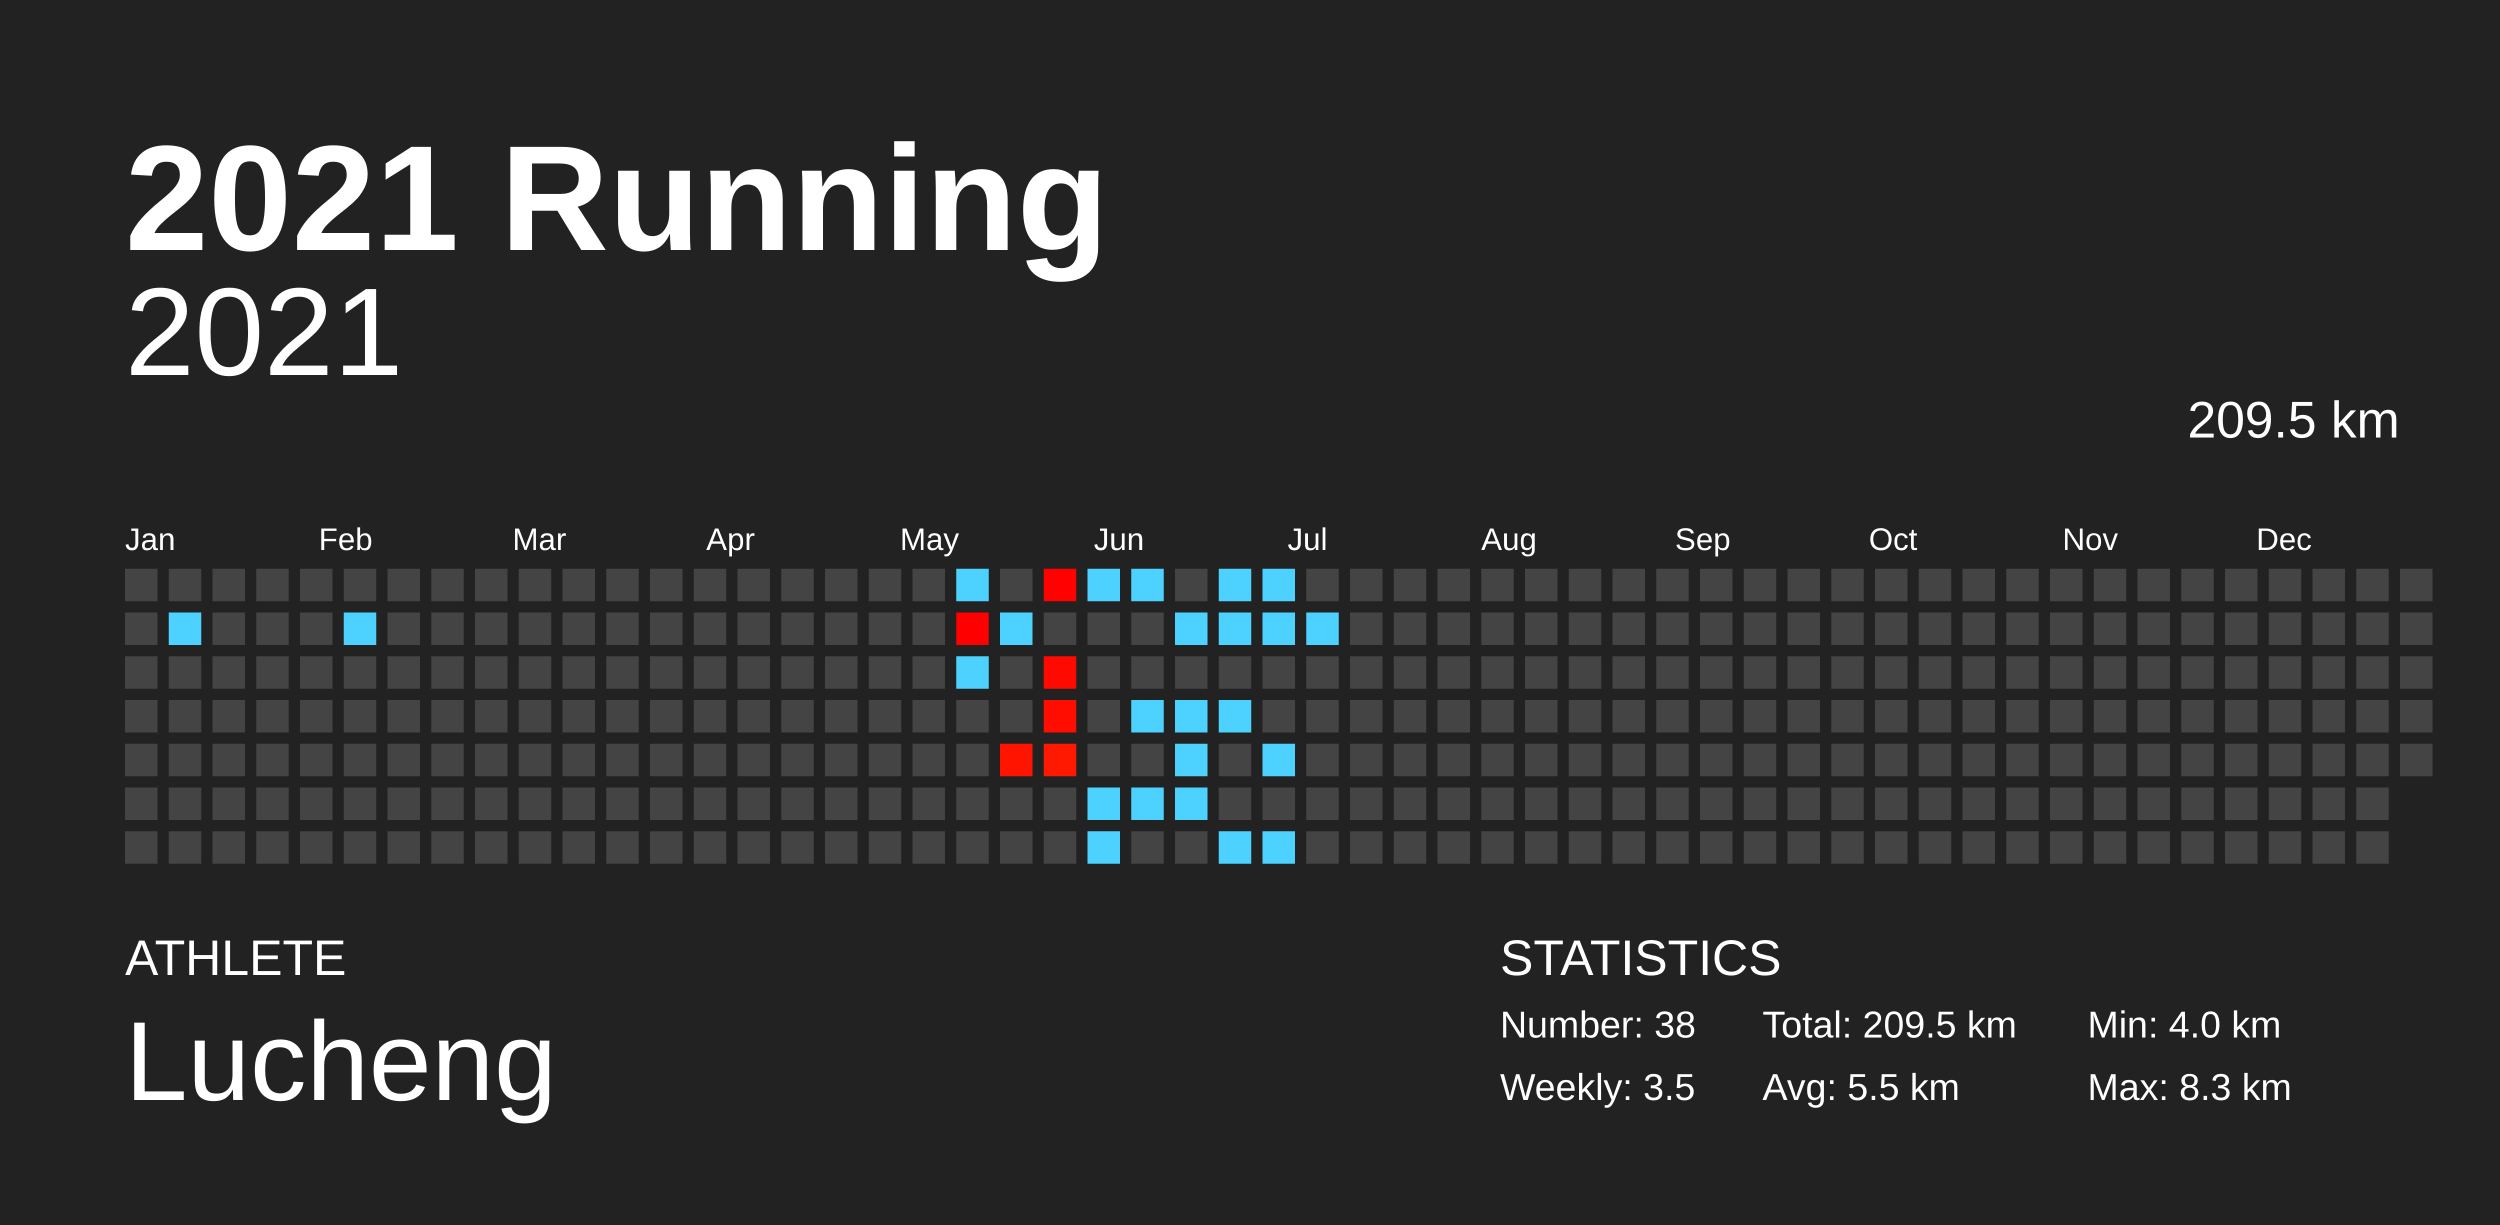
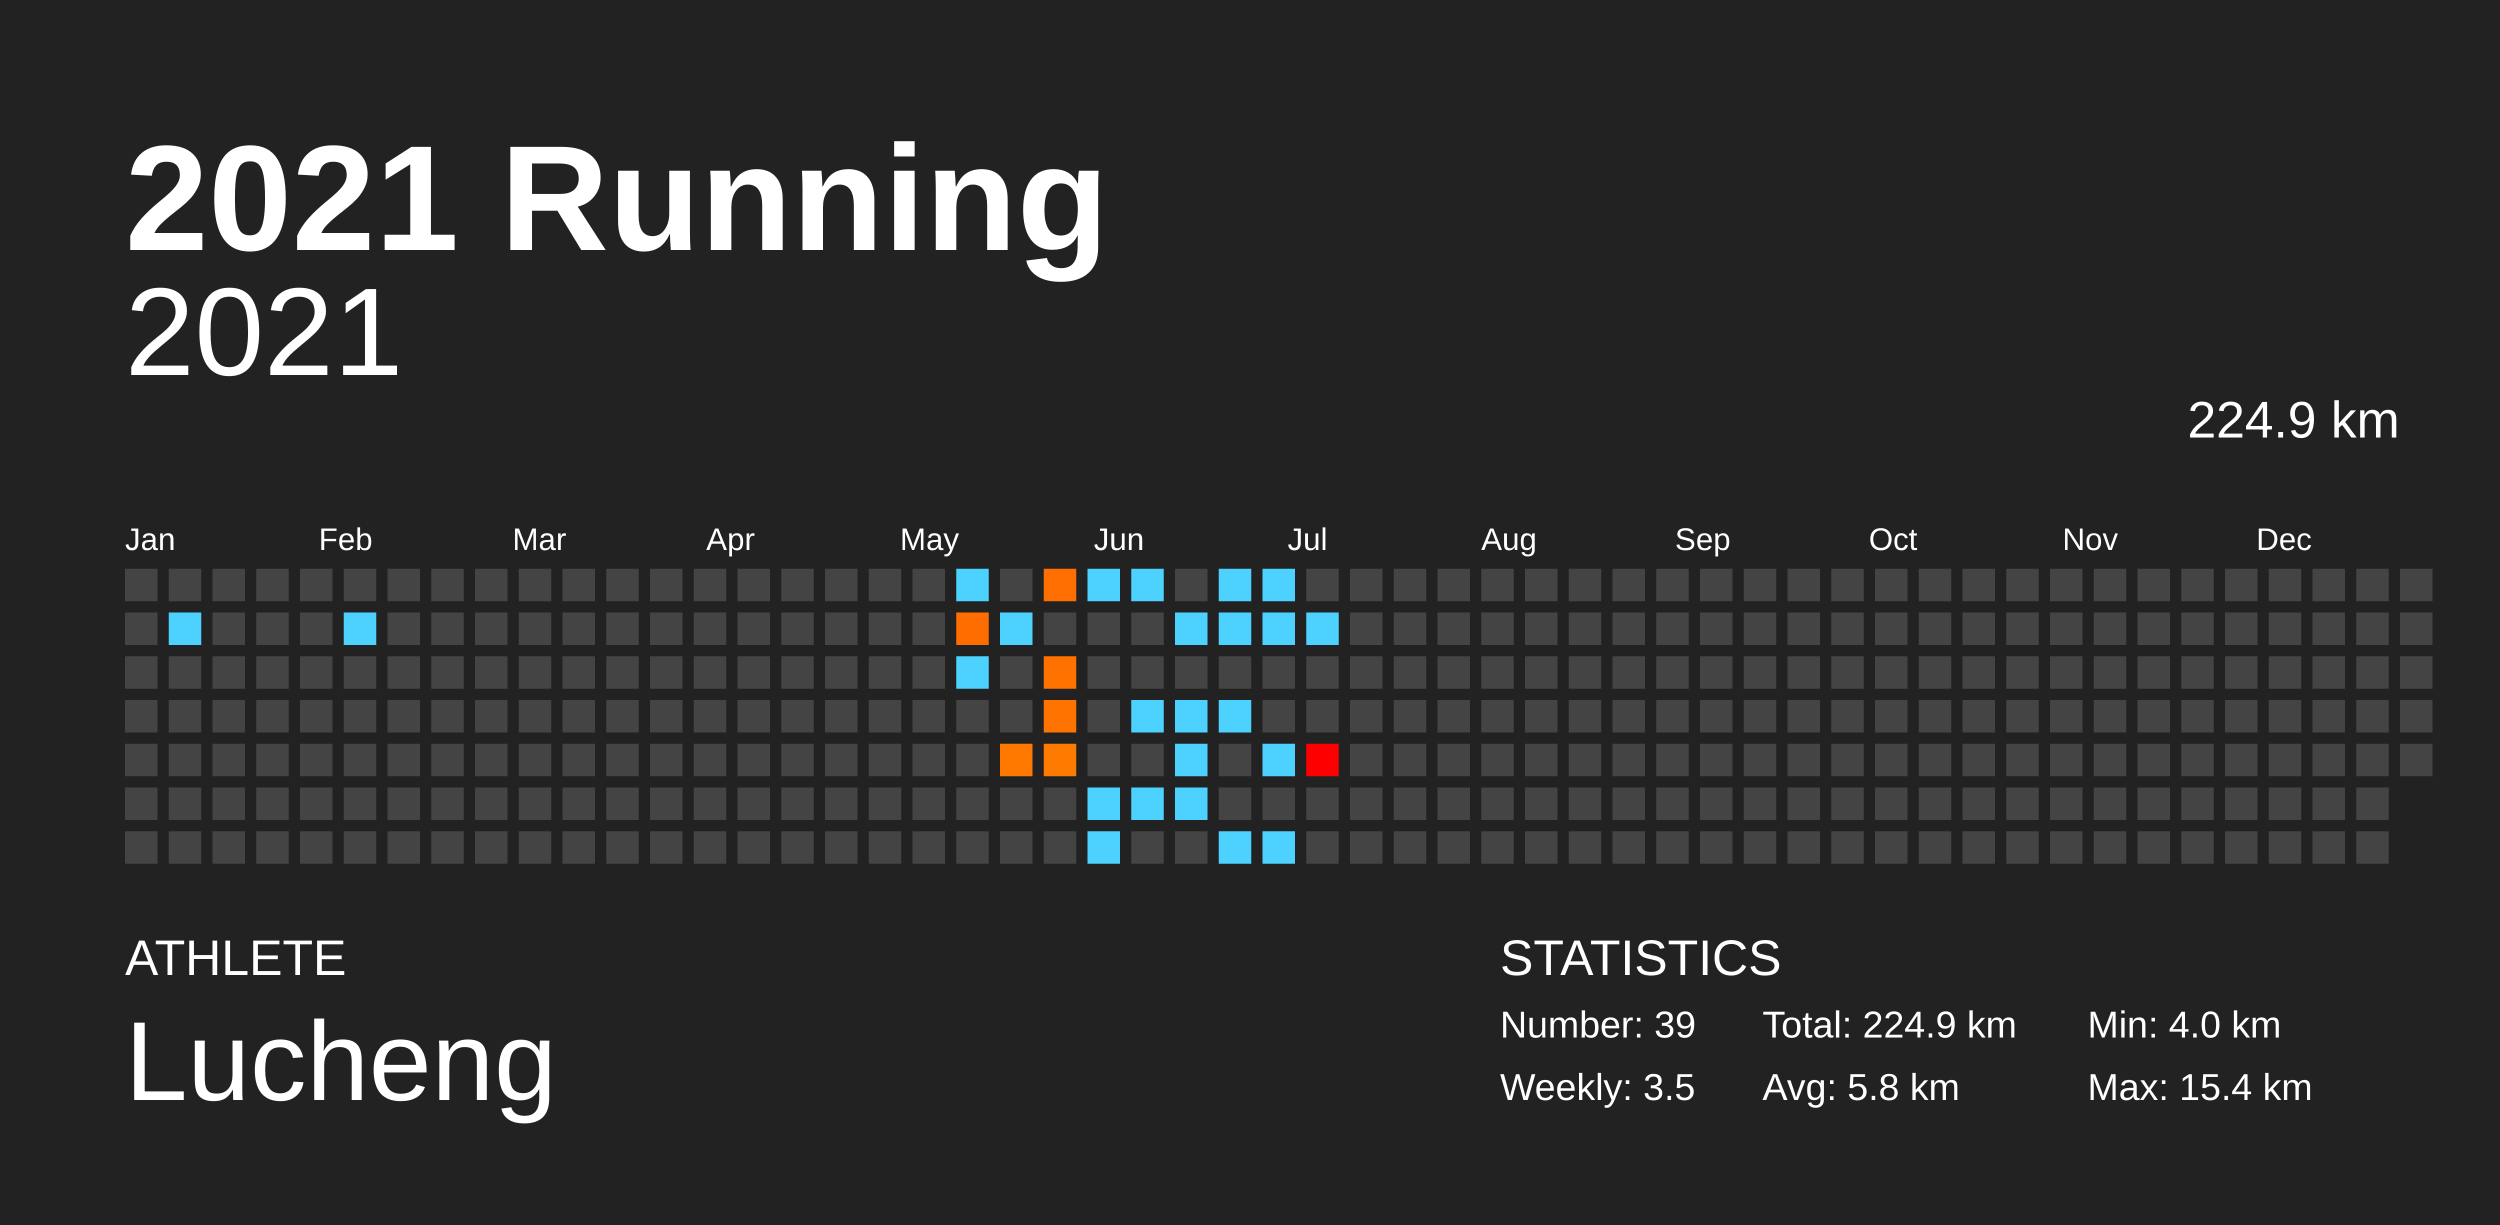
<svg xmlns="http://www.w3.org/2000/svg" baseProfile="full" height="98mm" version="1.1" viewBox="0,0,200,98" width="200mm">
  <defs />
  <rect fill="#222222" height="98" width="200" x="0" y="0" />
  <text fill="#FFFFFF" style="font-size:12px; font-family:Arial; font-weight:bold;" x="10" y="20">2021 Running</text>
  <text fill="#FFFFFF" style="font-size:4px; font-family:Arial" x="10" y="78">ATHLETE</text>
  <text fill="#FFFFFF" style="font-size:9px; font-family:Arial" x="10" y="88">Lucheng</text>
  <text fill="#FFFFFF" style="font-size:4px; font-family:Arial" x="120" y="78">STATISTICS</text>
-   <text fill="#FFFFFF" style="font-size:3px; font-family:Arial" x="120" y="83">Number: 38</text>
+   <text fill="#FFFFFF" style="font-size:3px; font-family:Arial" x="120" y="83">Number: 39</text>
  <text fill="#FFFFFF" style="font-size:3px; font-family:Arial" x="120" y="88">Weekly: 3.5</text>
-   <text fill="#FFFFFF" style="font-size:3px; font-family:Arial" x="141" y="83">Total: 209.5 km</text>
-   <text fill="#FFFFFF" style="font-size:3px; font-family:Arial" x="141" y="88">Avg: 5.5 km</text>
+   <text fill="#FFFFFF" style="font-size:3px; font-family:Arial" x="141" y="83">Total: 224.9 km</text>
+   <text fill="#FFFFFF" style="font-size:3px; font-family:Arial" x="141" y="88">Avg: 5.8 km</text>
  <text fill="#FFFFFF" style="font-size:3px; font-family:Arial" x="167" y="83">Min: 4.0 km</text>
-   <text fill="#FFFFFF" style="font-size:3px; font-family:Arial" x="167" y="88">Max: 8.3 km</text>
+   <text fill="#FFFFFF" style="font-size:3px; font-family:Arial" x="167" y="88">Max: 15.4 km</text>
  <text alignment-baseline="hanging" fill="#FFFFFF" style="font-size:10.0px; font-family:Arial;" x="10" y="30">2021</text>
-   <text alignment-baseline="hanging" fill="#FFFFFF" style="font-size:4.125px; font-family:Arial;" x="175" y="35">209.5 km</text>
+   <text alignment-baseline="hanging" fill="#FFFFFF" style="font-size:4.125px; font-family:Arial;" x="175" y="35">224.9 km</text>
  <text fill="#FFFFFF" style="font-size:2.5px; font-family:Arial" x="10.0" y="44">Jan</text>
  <text fill="#FFFFFF" style="font-size:2.5px; font-family:Arial" x="25.5" y="44">Feb</text>
  <text fill="#FFFFFF" style="font-size:2.5px; font-family:Arial" x="41.0" y="44">Mar</text>
  <text fill="#FFFFFF" style="font-size:2.5px; font-family:Arial" x="56.5" y="44">Apr</text>
  <text fill="#FFFFFF" style="font-size:2.5px; font-family:Arial" x="72.0" y="44">May</text>
  <text fill="#FFFFFF" style="font-size:2.5px; font-family:Arial" x="87.5" y="44">Jun</text>
  <text fill="#FFFFFF" style="font-size:2.5px; font-family:Arial" x="103.0" y="44">Jul</text>
  <text fill="#FFFFFF" style="font-size:2.5px; font-family:Arial" x="118.5" y="44">Aug</text>
  <text fill="#FFFFFF" style="font-size:2.5px; font-family:Arial" x="134.0" y="44">Sep</text>
  <text fill="#FFFFFF" style="font-size:2.5px; font-family:Arial" x="149.5" y="44">Oct</text>
  <text fill="#FFFFFF" style="font-size:2.5px; font-family:Arial" x="165.0" y="44">Nov</text>
  <text fill="#FFFFFF" style="font-size:2.5px; font-family:Arial" x="180.5" y="44">Dec</text>
  <rect fill="#444444" height="2.6" width="2.6" x="10.0" y="45.5" />
  <rect fill="#444444" height="2.6" width="2.6" x="10.0" y="49.0" />
  <rect fill="#444444" height="2.6" width="2.6" x="10.0" y="52.5" />
  <rect fill="#444444" height="2.6" width="2.6" x="10.0" y="56.0" />
  <rect fill="#444444" height="2.6" width="2.6" x="10.0" y="59.5" />
  <rect fill="#444444" height="2.6" width="2.6" x="10.0" y="63.0" />
  <rect fill="#444444" height="2.6" width="2.6" x="10.0" y="66.5" />
  <rect fill="#444444" height="2.6" width="2.6" x="13.5" y="45.5" />
  <rect fill="#4dd2ff" height="2.6" width="2.6" x="13.5" y="49.0" />
  <rect fill="#444444" height="2.6" width="2.6" x="13.5" y="52.5" />
  <rect fill="#444444" height="2.6" width="2.6" x="13.5" y="56.0" />
  <rect fill="#444444" height="2.6" width="2.6" x="13.5" y="59.5" />
  <rect fill="#444444" height="2.6" width="2.6" x="13.5" y="63.0" />
  <rect fill="#444444" height="2.6" width="2.6" x="13.5" y="66.5" />
  <rect fill="#444444" height="2.6" width="2.6" x="17.0" y="45.5" />
  <rect fill="#444444" height="2.6" width="2.6" x="17.0" y="49.0" />
  <rect fill="#444444" height="2.6" width="2.6" x="17.0" y="52.5" />
  <rect fill="#444444" height="2.6" width="2.6" x="17.0" y="56.0" />
  <rect fill="#444444" height="2.6" width="2.6" x="17.0" y="59.5" />
  <rect fill="#444444" height="2.6" width="2.6" x="17.0" y="63.0" />
  <rect fill="#444444" height="2.6" width="2.6" x="17.0" y="66.5" />
  <rect fill="#444444" height="2.6" width="2.6" x="20.5" y="45.5" />
  <rect fill="#444444" height="2.6" width="2.6" x="20.5" y="49.0" />
  <rect fill="#444444" height="2.6" width="2.6" x="20.5" y="52.5" />
  <rect fill="#444444" height="2.6" width="2.6" x="20.5" y="56.0" />
  <rect fill="#444444" height="2.6" width="2.6" x="20.5" y="59.5" />
  <rect fill="#444444" height="2.6" width="2.6" x="20.5" y="63.0" />
  <rect fill="#444444" height="2.6" width="2.6" x="20.5" y="66.5" />
  <rect fill="#444444" height="2.6" width="2.6" x="24.0" y="45.5" />
  <rect fill="#444444" height="2.6" width="2.6" x="24.0" y="49.0" />
  <rect fill="#444444" height="2.6" width="2.6" x="24.0" y="52.5" />
  <rect fill="#444444" height="2.6" width="2.6" x="24.0" y="56.0" />
  <rect fill="#444444" height="2.6" width="2.6" x="24.0" y="59.5" />
  <rect fill="#444444" height="2.6" width="2.6" x="24.0" y="63.0" />
  <rect fill="#444444" height="2.6" width="2.6" x="24.0" y="66.5" />
  <rect fill="#444444" height="2.6" width="2.6" x="27.5" y="45.5" />
  <rect fill="#4dd2ff" height="2.6" width="2.6" x="27.5" y="49.0" />
  <rect fill="#444444" height="2.6" width="2.6" x="27.5" y="52.5" />
  <rect fill="#444444" height="2.6" width="2.6" x="27.5" y="56.0" />
  <rect fill="#444444" height="2.6" width="2.6" x="27.5" y="59.5" />
  <rect fill="#444444" height="2.6" width="2.6" x="27.5" y="63.0" />
  <rect fill="#444444" height="2.6" width="2.6" x="27.5" y="66.5" />
  <rect fill="#444444" height="2.6" width="2.6" x="31.0" y="45.5" />
  <rect fill="#444444" height="2.6" width="2.6" x="31.0" y="49.0" />
  <rect fill="#444444" height="2.6" width="2.6" x="31.0" y="52.5" />
  <rect fill="#444444" height="2.6" width="2.6" x="31.0" y="56.0" />
  <rect fill="#444444" height="2.6" width="2.6" x="31.0" y="59.5" />
  <rect fill="#444444" height="2.6" width="2.6" x="31.0" y="63.0" />
  <rect fill="#444444" height="2.6" width="2.6" x="31.0" y="66.5" />
  <rect fill="#444444" height="2.6" width="2.6" x="34.5" y="45.5" />
  <rect fill="#444444" height="2.6" width="2.6" x="34.5" y="49.0" />
  <rect fill="#444444" height="2.6" width="2.6" x="34.5" y="52.5" />
  <rect fill="#444444" height="2.6" width="2.6" x="34.5" y="56.0" />
  <rect fill="#444444" height="2.6" width="2.6" x="34.5" y="59.5" />
  <rect fill="#444444" height="2.6" width="2.6" x="34.5" y="63.0" />
  <rect fill="#444444" height="2.6" width="2.6" x="34.5" y="66.5" />
  <rect fill="#444444" height="2.6" width="2.6" x="38.0" y="45.5" />
  <rect fill="#444444" height="2.6" width="2.6" x="38.0" y="49.0" />
  <rect fill="#444444" height="2.6" width="2.6" x="38.0" y="52.5" />
  <rect fill="#444444" height="2.6" width="2.6" x="38.0" y="56.0" />
  <rect fill="#444444" height="2.6" width="2.6" x="38.0" y="59.5" />
  <rect fill="#444444" height="2.6" width="2.6" x="38.0" y="63.0" />
  <rect fill="#444444" height="2.6" width="2.6" x="38.0" y="66.5" />
  <rect fill="#444444" height="2.6" width="2.6" x="41.5" y="45.5" />
  <rect fill="#444444" height="2.6" width="2.6" x="41.5" y="49.0" />
  <rect fill="#444444" height="2.6" width="2.6" x="41.5" y="52.5" />
  <rect fill="#444444" height="2.6" width="2.6" x="41.5" y="56.0" />
  <rect fill="#444444" height="2.6" width="2.6" x="41.5" y="59.5" />
  <rect fill="#444444" height="2.6" width="2.6" x="41.5" y="63.0" />
  <rect fill="#444444" height="2.6" width="2.6" x="41.5" y="66.5" />
  <rect fill="#444444" height="2.6" width="2.6" x="45.0" y="45.5" />
  <rect fill="#444444" height="2.6" width="2.6" x="45.0" y="49.0" />
  <rect fill="#444444" height="2.6" width="2.6" x="45.0" y="52.5" />
  <rect fill="#444444" height="2.6" width="2.6" x="45.0" y="56.0" />
  <rect fill="#444444" height="2.6" width="2.6" x="45.0" y="59.5" />
  <rect fill="#444444" height="2.6" width="2.6" x="45.0" y="63.0" />
  <rect fill="#444444" height="2.6" width="2.6" x="45.0" y="66.5" />
  <rect fill="#444444" height="2.6" width="2.6" x="48.5" y="45.5" />
  <rect fill="#444444" height="2.6" width="2.6" x="48.5" y="49.0" />
  <rect fill="#444444" height="2.6" width="2.6" x="48.5" y="52.5" />
  <rect fill="#444444" height="2.6" width="2.6" x="48.5" y="56.0" />
  <rect fill="#444444" height="2.6" width="2.6" x="48.5" y="59.5" />
  <rect fill="#444444" height="2.6" width="2.6" x="48.5" y="63.0" />
  <rect fill="#444444" height="2.6" width="2.6" x="48.5" y="66.5" />
  <rect fill="#444444" height="2.6" width="2.6" x="52.0" y="45.5" />
  <rect fill="#444444" height="2.6" width="2.6" x="52.0" y="49.0" />
  <rect fill="#444444" height="2.6" width="2.6" x="52.0" y="52.5" />
  <rect fill="#444444" height="2.6" width="2.6" x="52.0" y="56.0" />
  <rect fill="#444444" height="2.6" width="2.6" x="52.0" y="59.5" />
  <rect fill="#444444" height="2.6" width="2.6" x="52.0" y="63.0" />
  <rect fill="#444444" height="2.6" width="2.6" x="52.0" y="66.5" />
  <rect fill="#444444" height="2.6" width="2.6" x="55.5" y="45.5" />
  <rect fill="#444444" height="2.6" width="2.6" x="55.5" y="49.0" />
  <rect fill="#444444" height="2.6" width="2.6" x="55.5" y="52.5" />
  <rect fill="#444444" height="2.6" width="2.6" x="55.5" y="56.0" />
  <rect fill="#444444" height="2.6" width="2.6" x="55.5" y="59.5" />
  <rect fill="#444444" height="2.6" width="2.6" x="55.5" y="63.0" />
  <rect fill="#444444" height="2.6" width="2.6" x="55.5" y="66.5" />
  <rect fill="#444444" height="2.6" width="2.6" x="59.0" y="45.5" />
  <rect fill="#444444" height="2.6" width="2.6" x="59.0" y="49.0" />
  <rect fill="#444444" height="2.6" width="2.6" x="59.0" y="52.5" />
  <rect fill="#444444" height="2.6" width="2.6" x="59.0" y="56.0" />
  <rect fill="#444444" height="2.6" width="2.6" x="59.0" y="59.5" />
  <rect fill="#444444" height="2.6" width="2.6" x="59.0" y="63.0" />
  <rect fill="#444444" height="2.6" width="2.6" x="59.0" y="66.5" />
  <rect fill="#444444" height="2.6" width="2.6" x="62.5" y="45.5" />
  <rect fill="#444444" height="2.6" width="2.6" x="62.5" y="49.0" />
  <rect fill="#444444" height="2.6" width="2.6" x="62.5" y="52.5" />
  <rect fill="#444444" height="2.6" width="2.6" x="62.5" y="56.0" />
  <rect fill="#444444" height="2.6" width="2.6" x="62.5" y="59.5" />
  <rect fill="#444444" height="2.6" width="2.6" x="62.5" y="63.0" />
  <rect fill="#444444" height="2.6" width="2.6" x="62.5" y="66.5" />
  <rect fill="#444444" height="2.6" width="2.6" x="66.0" y="45.5" />
  <rect fill="#444444" height="2.6" width="2.6" x="66.0" y="49.0" />
  <rect fill="#444444" height="2.6" width="2.6" x="66.0" y="52.5" />
  <rect fill="#444444" height="2.6" width="2.6" x="66.0" y="56.0" />
  <rect fill="#444444" height="2.6" width="2.6" x="66.0" y="59.5" />
  <rect fill="#444444" height="2.6" width="2.6" x="66.0" y="63.0" />
  <rect fill="#444444" height="2.6" width="2.6" x="66.0" y="66.5" />
  <rect fill="#444444" height="2.6" width="2.6" x="69.5" y="45.5" />
  <rect fill="#444444" height="2.6" width="2.6" x="69.5" y="49.0" />
  <rect fill="#444444" height="2.6" width="2.6" x="69.5" y="52.5" />
  <rect fill="#444444" height="2.6" width="2.6" x="69.5" y="56.0" />
  <rect fill="#444444" height="2.6" width="2.6" x="69.5" y="59.5" />
  <rect fill="#444444" height="2.6" width="2.6" x="69.5" y="63.0" />
  <rect fill="#444444" height="2.6" width="2.6" x="69.5" y="66.5" />
  <rect fill="#444444" height="2.6" width="2.6" x="73.0" y="45.5" />
  <rect fill="#444444" height="2.6" width="2.6" x="73.0" y="49.0" />
  <rect fill="#444444" height="2.6" width="2.6" x="73.0" y="52.5" />
  <rect fill="#444444" height="2.6" width="2.6" x="73.0" y="56.0" />
  <rect fill="#444444" height="2.6" width="2.6" x="73.0" y="59.5" />
  <rect fill="#444444" height="2.6" width="2.6" x="73.0" y="63.0" />
  <rect fill="#444444" height="2.6" width="2.6" x="73.0" y="66.5" />
  <rect fill="#4dd2ff" height="2.6" width="2.6" x="76.5" y="45.5" />
-   <rect fill="#ff0000" height="2.6" width="2.6" x="76.5" y="49.0" />
+   <rect fill="#ff6d00" height="2.6" width="2.6" x="76.5" y="49.0" />
  <rect fill="#4dd2ff" height="2.6" width="2.6" x="76.5" y="52.5" />
  <rect fill="#444444" height="2.6" width="2.6" x="76.5" y="56.0" />
  <rect fill="#444444" height="2.6" width="2.6" x="76.5" y="59.5" />
  <rect fill="#444444" height="2.6" width="2.6" x="76.5" y="63.0" />
  <rect fill="#444444" height="2.6" width="2.6" x="76.5" y="66.5" />
  <rect fill="#444444" height="2.6" width="2.6" x="80.0" y="45.5" />
  <rect fill="#4dd2ff" height="2.6" width="2.6" x="80.0" y="49.0" />
  <rect fill="#444444" height="2.6" width="2.6" x="80.0" y="52.5" />
  <rect fill="#444444" height="2.6" width="2.6" x="80.0" y="56.0" />
-   <rect fill="#ff1400" height="2.6" width="2.6" x="80.0" y="59.5" />
+   <rect fill="#ff7800" height="2.6" width="2.6" x="80.0" y="59.5" />
  <rect fill="#444444" height="2.6" width="2.6" x="80.0" y="63.0" />
  <rect fill="#444444" height="2.6" width="2.6" x="80.0" y="66.5" />
-   <rect fill="#ff0200" height="2.6" width="2.6" x="83.5" y="45.5" />
+   <rect fill="#ff6e00" height="2.6" width="2.6" x="83.5" y="45.5" />
  <rect fill="#444444" height="2.6" width="2.6" x="83.5" y="49.0" />
-   <rect fill="#ff0a00" height="2.6" width="2.6" x="83.5" y="52.5" />
-   <rect fill="#ff0d00" height="2.6" width="2.6" x="83.5" y="56.0" />
-   <rect fill="#ff1900" height="2.6" width="2.6" x="83.5" y="59.5" />
+   <rect fill="#ff7200" height="2.6" width="2.6" x="83.5" y="52.5" />
+   <rect fill="#ff7400" height="2.6" width="2.6" x="83.5" y="56.0" />
+   <rect fill="#ff7b00" height="2.6" width="2.6" x="83.5" y="59.5" />
  <rect fill="#444444" height="2.6" width="2.6" x="83.5" y="63.0" />
  <rect fill="#444444" height="2.6" width="2.6" x="83.5" y="66.5" />
  <rect fill="#4dd2ff" height="2.6" width="2.6" x="87.0" y="45.5" />
  <rect fill="#444444" height="2.6" width="2.6" x="87.0" y="49.0" />
  <rect fill="#444444" height="2.6" width="2.6" x="87.0" y="52.5" />
  <rect fill="#444444" height="2.6" width="2.6" x="87.0" y="56.0" />
  <rect fill="#444444" height="2.6" width="2.6" x="87.0" y="59.5" />
  <rect fill="#4dd2ff" height="2.6" width="2.6" x="87.0" y="63.0" />
  <rect fill="#4dd2ff" height="2.6" width="2.6" x="87.0" y="66.5" />
  <rect fill="#4dd2ff" height="2.6" width="2.6" x="90.5" y="45.5" />
  <rect fill="#444444" height="2.6" width="2.6" x="90.5" y="49.0" />
  <rect fill="#444444" height="2.6" width="2.6" x="90.5" y="52.5" />
  <rect fill="#4dd2ff" height="2.6" width="2.6" x="90.5" y="56.0" />
  <rect fill="#444444" height="2.6" width="2.6" x="90.5" y="59.5" />
  <rect fill="#4dd2ff" height="2.6" width="2.6" x="90.5" y="63.0" />
  <rect fill="#444444" height="2.6" width="2.6" x="90.5" y="66.5" />
  <rect fill="#444444" height="2.6" width="2.6" x="94.0" y="45.5" />
  <rect fill="#4dd2ff" height="2.6" width="2.6" x="94.0" y="49.0" />
  <rect fill="#444444" height="2.6" width="2.6" x="94.0" y="52.5" />
  <rect fill="#4dd2ff" height="2.6" width="2.6" x="94.0" y="56.0" />
  <rect fill="#4dd2ff" height="2.6" width="2.6" x="94.0" y="59.5" />
  <rect fill="#4dd2ff" height="2.6" width="2.6" x="94.0" y="63.0" />
  <rect fill="#444444" height="2.6" width="2.6" x="94.0" y="66.5" />
  <rect fill="#4dd2ff" height="2.6" width="2.6" x="97.5" y="45.5" />
  <rect fill="#4dd2ff" height="2.6" width="2.6" x="97.5" y="49.0" />
  <rect fill="#444444" height="2.6" width="2.6" x="97.5" y="52.5" />
  <rect fill="#4dd2ff" height="2.6" width="2.6" x="97.5" y="56.0" />
  <rect fill="#444444" height="2.6" width="2.6" x="97.5" y="59.5" />
  <rect fill="#444444" height="2.6" width="2.6" x="97.5" y="63.0" />
  <rect fill="#4dd2ff" height="2.6" width="2.6" x="97.5" y="66.5" />
  <rect fill="#4dd2ff" height="2.6" width="2.6" x="101.0" y="45.5" />
  <rect fill="#4dd2ff" height="2.6" width="2.6" x="101.0" y="49.0" />
  <rect fill="#444444" height="2.6" width="2.6" x="101.0" y="52.5" />
  <rect fill="#444444" height="2.6" width="2.6" x="101.0" y="56.0" />
  <rect fill="#4dd2ff" height="2.6" width="2.6" x="101.0" y="59.5" />
  <rect fill="#444444" height="2.6" width="2.6" x="101.0" y="63.0" />
  <rect fill="#4dd2ff" height="2.6" width="2.6" x="101.0" y="66.5" />
  <rect fill="#444444" height="2.6" width="2.6" x="104.5" y="45.5" />
  <rect fill="#4dd2ff" height="2.6" width="2.6" x="104.5" y="49.0" />
  <rect fill="#444444" height="2.6" width="2.6" x="104.5" y="52.5" />
  <rect fill="#444444" height="2.6" width="2.6" x="104.5" y="56.0" />
-   <rect fill="#444444" height="2.6" width="2.6" x="104.5" y="59.5" />
+   <rect fill="#ff0000" height="2.6" width="2.6" x="104.5" y="59.5" />
  <rect fill="#444444" height="2.6" width="2.6" x="104.5" y="63.0" />
  <rect fill="#444444" height="2.6" width="2.6" x="104.5" y="66.5" />
  <rect fill="#444444" height="2.6" width="2.6" x="108.0" y="45.5" />
  <rect fill="#444444" height="2.6" width="2.6" x="108.0" y="49.0" />
  <rect fill="#444444" height="2.6" width="2.6" x="108.0" y="52.5" />
  <rect fill="#444444" height="2.6" width="2.6" x="108.0" y="56.0" />
  <rect fill="#444444" height="2.6" width="2.6" x="108.0" y="59.5" />
  <rect fill="#444444" height="2.6" width="2.6" x="108.0" y="63.0" />
  <rect fill="#444444" height="2.6" width="2.6" x="108.0" y="66.5" />
  <rect fill="#444444" height="2.6" width="2.6" x="111.5" y="45.5" />
  <rect fill="#444444" height="2.6" width="2.6" x="111.5" y="49.0" />
  <rect fill="#444444" height="2.6" width="2.6" x="111.5" y="52.5" />
  <rect fill="#444444" height="2.6" width="2.6" x="111.5" y="56.0" />
  <rect fill="#444444" height="2.6" width="2.6" x="111.5" y="59.5" />
  <rect fill="#444444" height="2.6" width="2.6" x="111.5" y="63.0" />
  <rect fill="#444444" height="2.6" width="2.6" x="111.5" y="66.5" />
  <rect fill="#444444" height="2.6" width="2.6" x="115.0" y="45.5" />
  <rect fill="#444444" height="2.6" width="2.6" x="115.0" y="49.0" />
  <rect fill="#444444" height="2.6" width="2.6" x="115.0" y="52.5" />
  <rect fill="#444444" height="2.6" width="2.6" x="115.0" y="56.0" />
  <rect fill="#444444" height="2.6" width="2.6" x="115.0" y="59.5" />
  <rect fill="#444444" height="2.6" width="2.6" x="115.0" y="63.0" />
  <rect fill="#444444" height="2.6" width="2.6" x="115.0" y="66.5" />
  <rect fill="#444444" height="2.6" width="2.6" x="118.5" y="45.5" />
  <rect fill="#444444" height="2.6" width="2.6" x="118.5" y="49.0" />
  <rect fill="#444444" height="2.6" width="2.6" x="118.5" y="52.5" />
  <rect fill="#444444" height="2.6" width="2.6" x="118.5" y="56.0" />
  <rect fill="#444444" height="2.6" width="2.6" x="118.5" y="59.5" />
  <rect fill="#444444" height="2.6" width="2.6" x="118.5" y="63.0" />
  <rect fill="#444444" height="2.6" width="2.6" x="118.5" y="66.5" />
  <rect fill="#444444" height="2.6" width="2.6" x="122.0" y="45.5" />
  <rect fill="#444444" height="2.6" width="2.6" x="122.0" y="49.0" />
  <rect fill="#444444" height="2.6" width="2.6" x="122.0" y="52.5" />
  <rect fill="#444444" height="2.6" width="2.6" x="122.0" y="56.0" />
  <rect fill="#444444" height="2.6" width="2.6" x="122.0" y="59.5" />
  <rect fill="#444444" height="2.6" width="2.6" x="122.0" y="63.0" />
  <rect fill="#444444" height="2.6" width="2.6" x="122.0" y="66.5" />
  <rect fill="#444444" height="2.6" width="2.6" x="125.5" y="45.5" />
  <rect fill="#444444" height="2.6" width="2.6" x="125.5" y="49.0" />
  <rect fill="#444444" height="2.6" width="2.6" x="125.5" y="52.5" />
  <rect fill="#444444" height="2.6" width="2.6" x="125.5" y="56.0" />
  <rect fill="#444444" height="2.6" width="2.6" x="125.5" y="59.5" />
  <rect fill="#444444" height="2.6" width="2.6" x="125.5" y="63.0" />
  <rect fill="#444444" height="2.6" width="2.6" x="125.5" y="66.5" />
  <rect fill="#444444" height="2.6" width="2.6" x="129.0" y="45.5" />
  <rect fill="#444444" height="2.6" width="2.6" x="129.0" y="49.0" />
  <rect fill="#444444" height="2.6" width="2.6" x="129.0" y="52.5" />
  <rect fill="#444444" height="2.6" width="2.6" x="129.0" y="56.0" />
  <rect fill="#444444" height="2.6" width="2.6" x="129.0" y="59.5" />
  <rect fill="#444444" height="2.6" width="2.6" x="129.0" y="63.0" />
  <rect fill="#444444" height="2.6" width="2.6" x="129.0" y="66.5" />
  <rect fill="#444444" height="2.6" width="2.6" x="132.5" y="45.5" />
  <rect fill="#444444" height="2.6" width="2.6" x="132.5" y="49.0" />
  <rect fill="#444444" height="2.6" width="2.6" x="132.5" y="52.5" />
  <rect fill="#444444" height="2.6" width="2.6" x="132.5" y="56.0" />
  <rect fill="#444444" height="2.6" width="2.6" x="132.5" y="59.5" />
  <rect fill="#444444" height="2.6" width="2.6" x="132.5" y="63.0" />
  <rect fill="#444444" height="2.6" width="2.6" x="132.5" y="66.5" />
  <rect fill="#444444" height="2.6" width="2.6" x="136.0" y="45.5" />
  <rect fill="#444444" height="2.6" width="2.6" x="136.0" y="49.0" />
  <rect fill="#444444" height="2.6" width="2.6" x="136.0" y="52.5" />
  <rect fill="#444444" height="2.6" width="2.6" x="136.0" y="56.0" />
  <rect fill="#444444" height="2.6" width="2.6" x="136.0" y="59.5" />
  <rect fill="#444444" height="2.6" width="2.6" x="136.0" y="63.0" />
  <rect fill="#444444" height="2.6" width="2.6" x="136.0" y="66.5" />
  <rect fill="#444444" height="2.6" width="2.6" x="139.5" y="45.5" />
  <rect fill="#444444" height="2.6" width="2.6" x="139.5" y="49.0" />
  <rect fill="#444444" height="2.6" width="2.6" x="139.5" y="52.5" />
  <rect fill="#444444" height="2.6" width="2.6" x="139.5" y="56.0" />
  <rect fill="#444444" height="2.6" width="2.6" x="139.5" y="59.5" />
  <rect fill="#444444" height="2.6" width="2.6" x="139.5" y="63.0" />
  <rect fill="#444444" height="2.6" width="2.6" x="139.5" y="66.5" />
  <rect fill="#444444" height="2.6" width="2.6" x="143.0" y="45.5" />
  <rect fill="#444444" height="2.6" width="2.6" x="143.0" y="49.0" />
  <rect fill="#444444" height="2.6" width="2.6" x="143.0" y="52.5" />
  <rect fill="#444444" height="2.6" width="2.6" x="143.0" y="56.0" />
  <rect fill="#444444" height="2.6" width="2.6" x="143.0" y="59.5" />
  <rect fill="#444444" height="2.6" width="2.6" x="143.0" y="63.0" />
  <rect fill="#444444" height="2.6" width="2.6" x="143.0" y="66.5" />
  <rect fill="#444444" height="2.6" width="2.6" x="146.5" y="45.5" />
  <rect fill="#444444" height="2.6" width="2.6" x="146.5" y="49.0" />
  <rect fill="#444444" height="2.6" width="2.6" x="146.5" y="52.5" />
  <rect fill="#444444" height="2.6" width="2.6" x="146.5" y="56.0" />
  <rect fill="#444444" height="2.6" width="2.6" x="146.5" y="59.5" />
  <rect fill="#444444" height="2.6" width="2.6" x="146.5" y="63.0" />
  <rect fill="#444444" height="2.6" width="2.6" x="146.5" y="66.5" />
  <rect fill="#444444" height="2.6" width="2.6" x="150.0" y="45.5" />
  <rect fill="#444444" height="2.6" width="2.6" x="150.0" y="49.0" />
  <rect fill="#444444" height="2.6" width="2.6" x="150.0" y="52.5" />
  <rect fill="#444444" height="2.6" width="2.6" x="150.0" y="56.0" />
  <rect fill="#444444" height="2.6" width="2.6" x="150.0" y="59.5" />
  <rect fill="#444444" height="2.6" width="2.6" x="150.0" y="63.0" />
  <rect fill="#444444" height="2.6" width="2.6" x="150.0" y="66.5" />
  <rect fill="#444444" height="2.6" width="2.6" x="153.5" y="45.5" />
  <rect fill="#444444" height="2.6" width="2.6" x="153.5" y="49.0" />
  <rect fill="#444444" height="2.6" width="2.6" x="153.5" y="52.5" />
  <rect fill="#444444" height="2.6" width="2.6" x="153.5" y="56.0" />
  <rect fill="#444444" height="2.6" width="2.6" x="153.5" y="59.5" />
  <rect fill="#444444" height="2.6" width="2.6" x="153.5" y="63.0" />
  <rect fill="#444444" height="2.6" width="2.6" x="153.5" y="66.5" />
  <rect fill="#444444" height="2.6" width="2.6" x="157.0" y="45.5" />
  <rect fill="#444444" height="2.6" width="2.6" x="157.0" y="49.0" />
  <rect fill="#444444" height="2.6" width="2.6" x="157.0" y="52.5" />
  <rect fill="#444444" height="2.6" width="2.6" x="157.0" y="56.0" />
  <rect fill="#444444" height="2.6" width="2.6" x="157.0" y="59.5" />
  <rect fill="#444444" height="2.6" width="2.6" x="157.0" y="63.0" />
  <rect fill="#444444" height="2.6" width="2.6" x="157.0" y="66.5" />
  <rect fill="#444444" height="2.6" width="2.6" x="160.5" y="45.5" />
  <rect fill="#444444" height="2.6" width="2.6" x="160.5" y="49.0" />
  <rect fill="#444444" height="2.6" width="2.6" x="160.5" y="52.5" />
  <rect fill="#444444" height="2.6" width="2.6" x="160.5" y="56.0" />
  <rect fill="#444444" height="2.6" width="2.6" x="160.5" y="59.5" />
  <rect fill="#444444" height="2.6" width="2.6" x="160.5" y="63.0" />
  <rect fill="#444444" height="2.6" width="2.6" x="160.5" y="66.5" />
  <rect fill="#444444" height="2.6" width="2.6" x="164.0" y="45.5" />
  <rect fill="#444444" height="2.6" width="2.6" x="164.0" y="49.0" />
  <rect fill="#444444" height="2.6" width="2.6" x="164.0" y="52.5" />
  <rect fill="#444444" height="2.6" width="2.6" x="164.0" y="56.0" />
  <rect fill="#444444" height="2.6" width="2.6" x="164.0" y="59.5" />
  <rect fill="#444444" height="2.6" width="2.6" x="164.0" y="63.0" />
  <rect fill="#444444" height="2.6" width="2.6" x="164.0" y="66.5" />
  <rect fill="#444444" height="2.6" width="2.6" x="167.5" y="45.5" />
  <rect fill="#444444" height="2.6" width="2.6" x="167.5" y="49.0" />
  <rect fill="#444444" height="2.6" width="2.6" x="167.5" y="52.5" />
  <rect fill="#444444" height="2.6" width="2.6" x="167.5" y="56.0" />
  <rect fill="#444444" height="2.6" width="2.6" x="167.5" y="59.5" />
  <rect fill="#444444" height="2.6" width="2.6" x="167.5" y="63.0" />
  <rect fill="#444444" height="2.6" width="2.6" x="167.5" y="66.5" />
  <rect fill="#444444" height="2.6" width="2.6" x="171.0" y="45.5" />
  <rect fill="#444444" height="2.6" width="2.6" x="171.0" y="49.0" />
  <rect fill="#444444" height="2.6" width="2.6" x="171.0" y="52.5" />
  <rect fill="#444444" height="2.6" width="2.6" x="171.0" y="56.0" />
  <rect fill="#444444" height="2.6" width="2.6" x="171.0" y="59.5" />
  <rect fill="#444444" height="2.6" width="2.6" x="171.0" y="63.0" />
  <rect fill="#444444" height="2.6" width="2.6" x="171.0" y="66.5" />
  <rect fill="#444444" height="2.6" width="2.6" x="174.5" y="45.5" />
  <rect fill="#444444" height="2.6" width="2.6" x="174.5" y="49.0" />
  <rect fill="#444444" height="2.6" width="2.6" x="174.5" y="52.5" />
  <rect fill="#444444" height="2.6" width="2.6" x="174.5" y="56.0" />
  <rect fill="#444444" height="2.6" width="2.6" x="174.5" y="59.5" />
  <rect fill="#444444" height="2.6" width="2.6" x="174.5" y="63.0" />
  <rect fill="#444444" height="2.6" width="2.6" x="174.5" y="66.5" />
  <rect fill="#444444" height="2.6" width="2.6" x="178.0" y="45.5" />
  <rect fill="#444444" height="2.6" width="2.6" x="178.0" y="49.0" />
  <rect fill="#444444" height="2.6" width="2.6" x="178.0" y="52.5" />
  <rect fill="#444444" height="2.6" width="2.6" x="178.0" y="56.0" />
  <rect fill="#444444" height="2.6" width="2.6" x="178.0" y="59.5" />
  <rect fill="#444444" height="2.6" width="2.6" x="178.0" y="63.0" />
  <rect fill="#444444" height="2.6" width="2.6" x="178.0" y="66.5" />
  <rect fill="#444444" height="2.6" width="2.6" x="181.5" y="45.5" />
  <rect fill="#444444" height="2.6" width="2.6" x="181.5" y="49.0" />
  <rect fill="#444444" height="2.6" width="2.6" x="181.5" y="52.5" />
  <rect fill="#444444" height="2.6" width="2.6" x="181.5" y="56.0" />
  <rect fill="#444444" height="2.6" width="2.6" x="181.5" y="59.5" />
  <rect fill="#444444" height="2.6" width="2.6" x="181.5" y="63.0" />
  <rect fill="#444444" height="2.6" width="2.6" x="181.5" y="66.5" />
  <rect fill="#444444" height="2.6" width="2.6" x="185.0" y="45.5" />
  <rect fill="#444444" height="2.6" width="2.6" x="185.0" y="49.0" />
  <rect fill="#444444" height="2.6" width="2.6" x="185.0" y="52.5" />
  <rect fill="#444444" height="2.6" width="2.6" x="185.0" y="56.0" />
  <rect fill="#444444" height="2.6" width="2.6" x="185.0" y="59.5" />
  <rect fill="#444444" height="2.6" width="2.6" x="185.0" y="63.0" />
  <rect fill="#444444" height="2.6" width="2.6" x="185.0" y="66.5" />
  <rect fill="#444444" height="2.6" width="2.6" x="188.5" y="45.5" />
  <rect fill="#444444" height="2.6" width="2.6" x="188.5" y="49.0" />
  <rect fill="#444444" height="2.6" width="2.6" x="188.5" y="52.5" />
  <rect fill="#444444" height="2.6" width="2.6" x="188.5" y="56.0" />
  <rect fill="#444444" height="2.6" width="2.6" x="188.5" y="59.5" />
  <rect fill="#444444" height="2.6" width="2.6" x="188.5" y="63.0" />
  <rect fill="#444444" height="2.6" width="2.6" x="188.5" y="66.5" />
  <rect fill="#444444" height="2.6" width="2.6" x="192.0" y="45.5" />
  <rect fill="#444444" height="2.6" width="2.6" x="192.0" y="49.0" />
  <rect fill="#444444" height="2.6" width="2.6" x="192.0" y="52.5" />
  <rect fill="#444444" height="2.6" width="2.6" x="192.0" y="56.0" />
  <rect fill="#444444" height="2.6" width="2.6" x="192.0" y="59.5" />
</svg>
